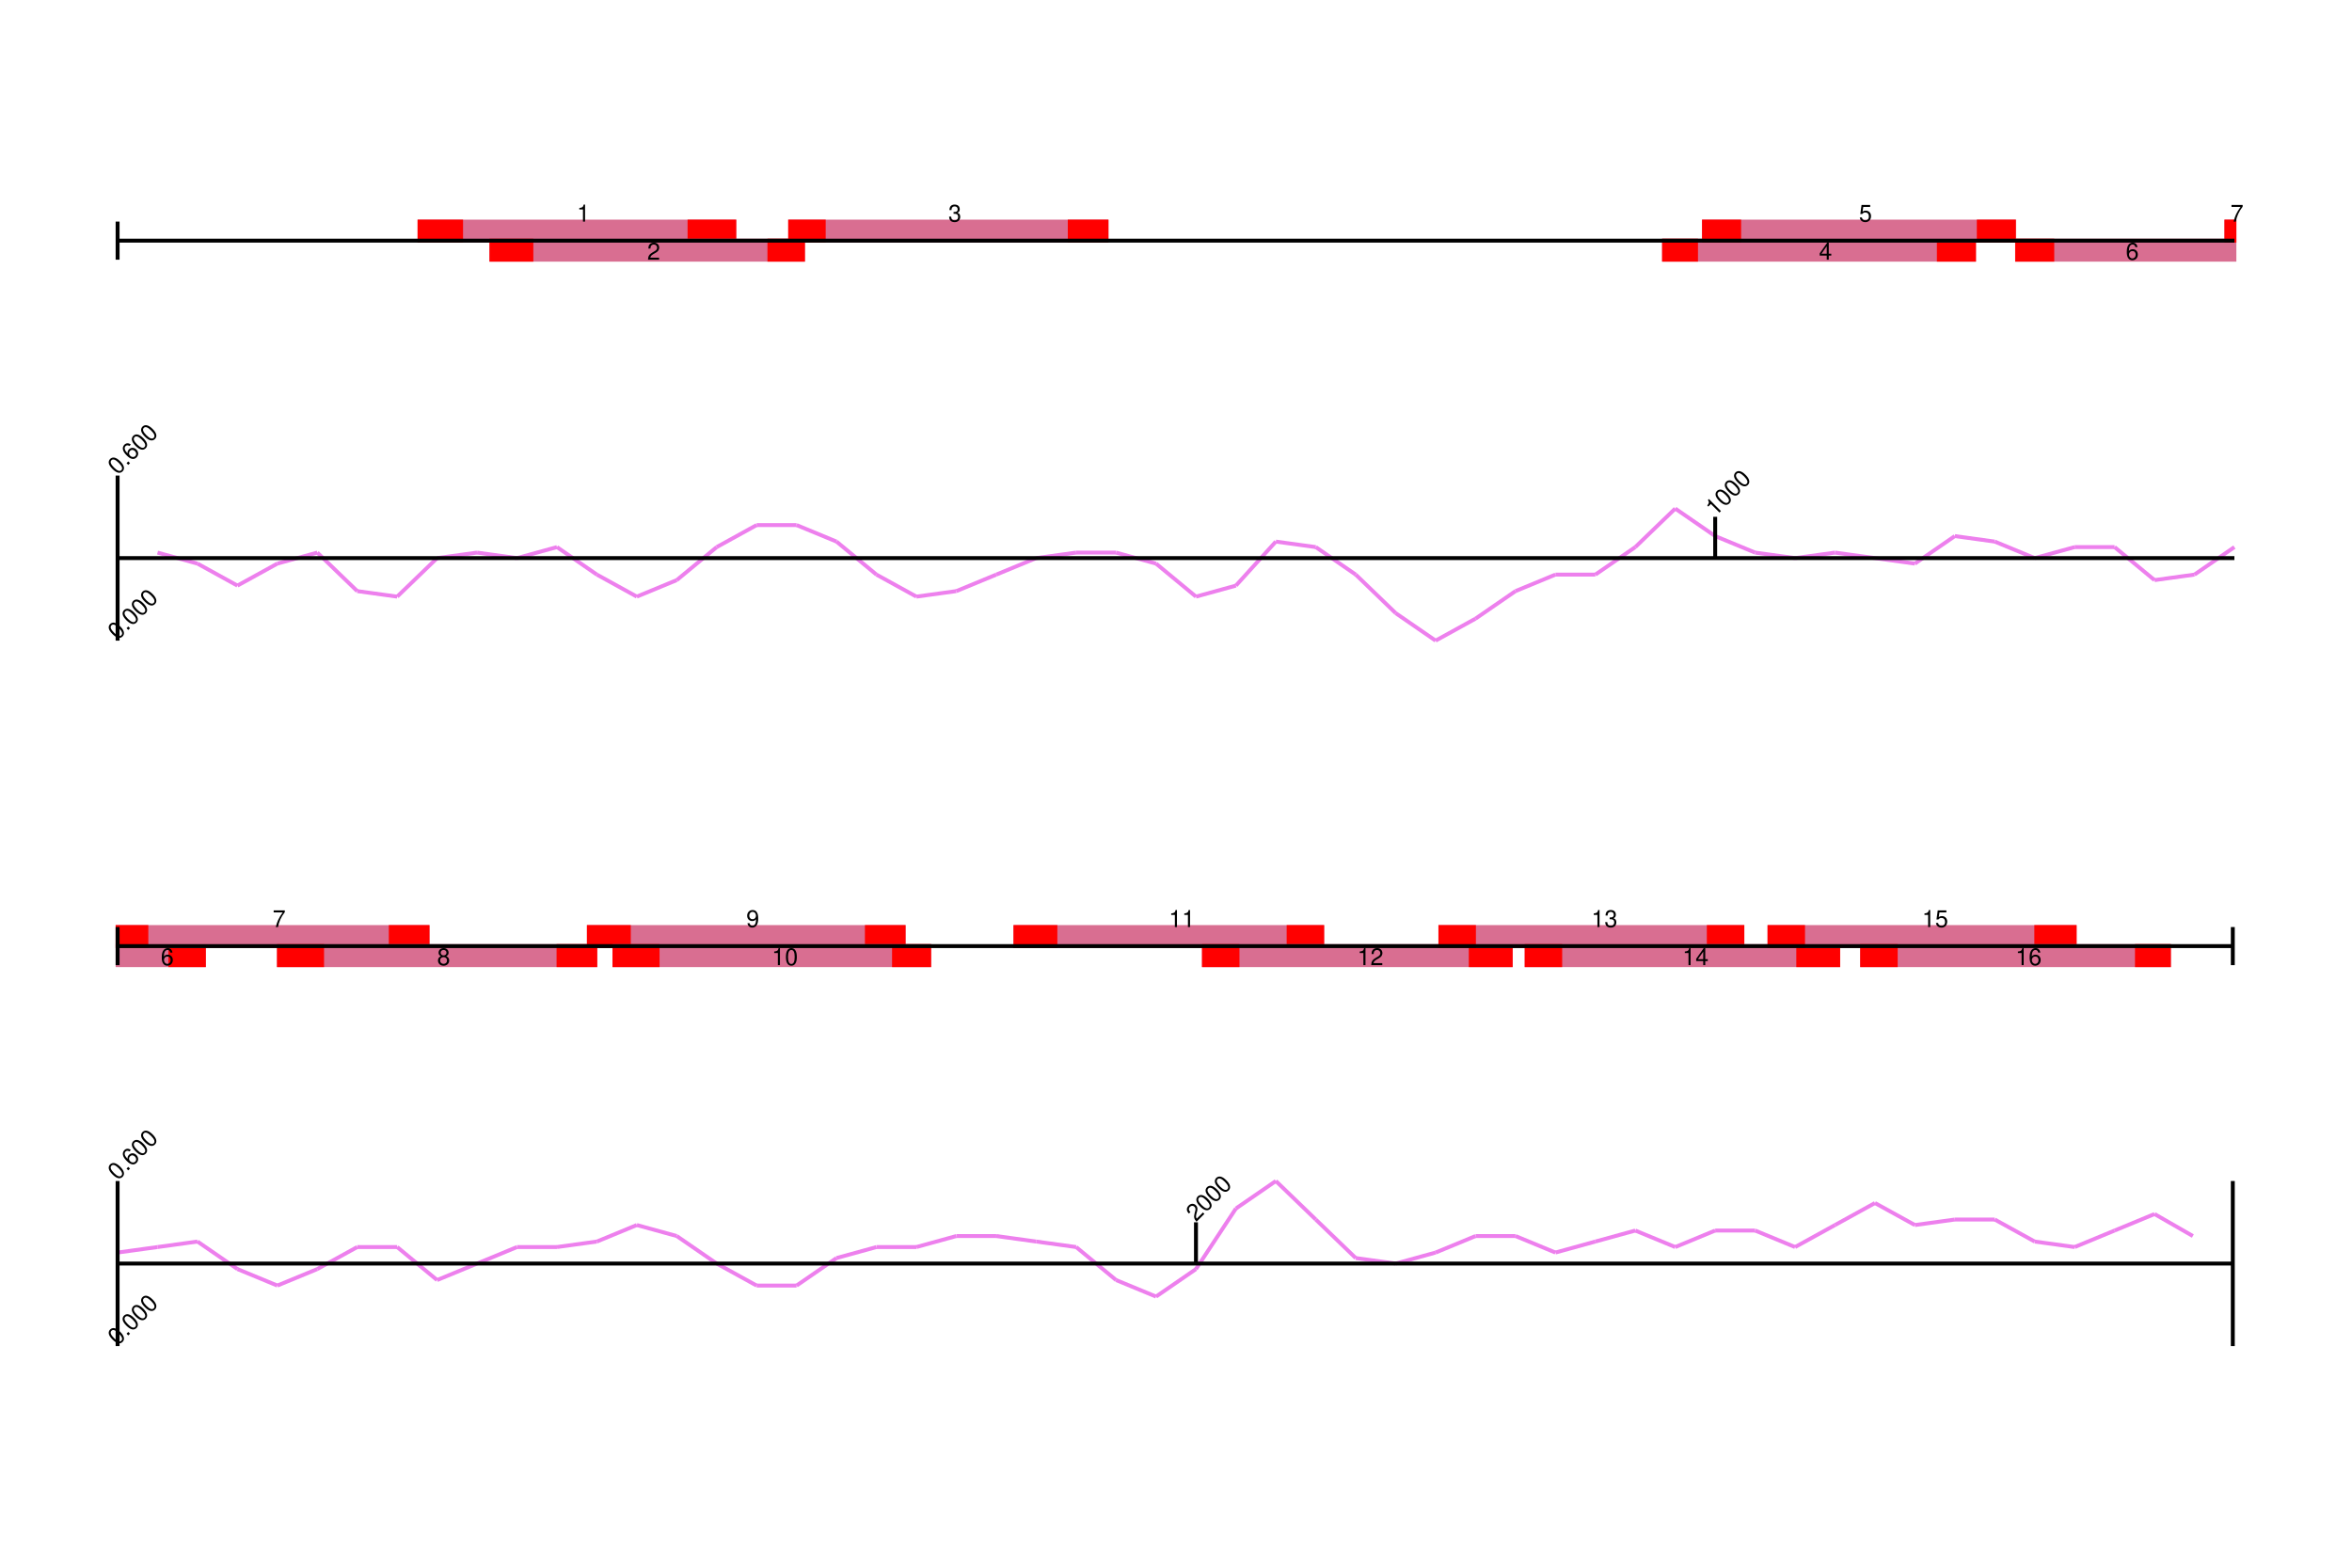
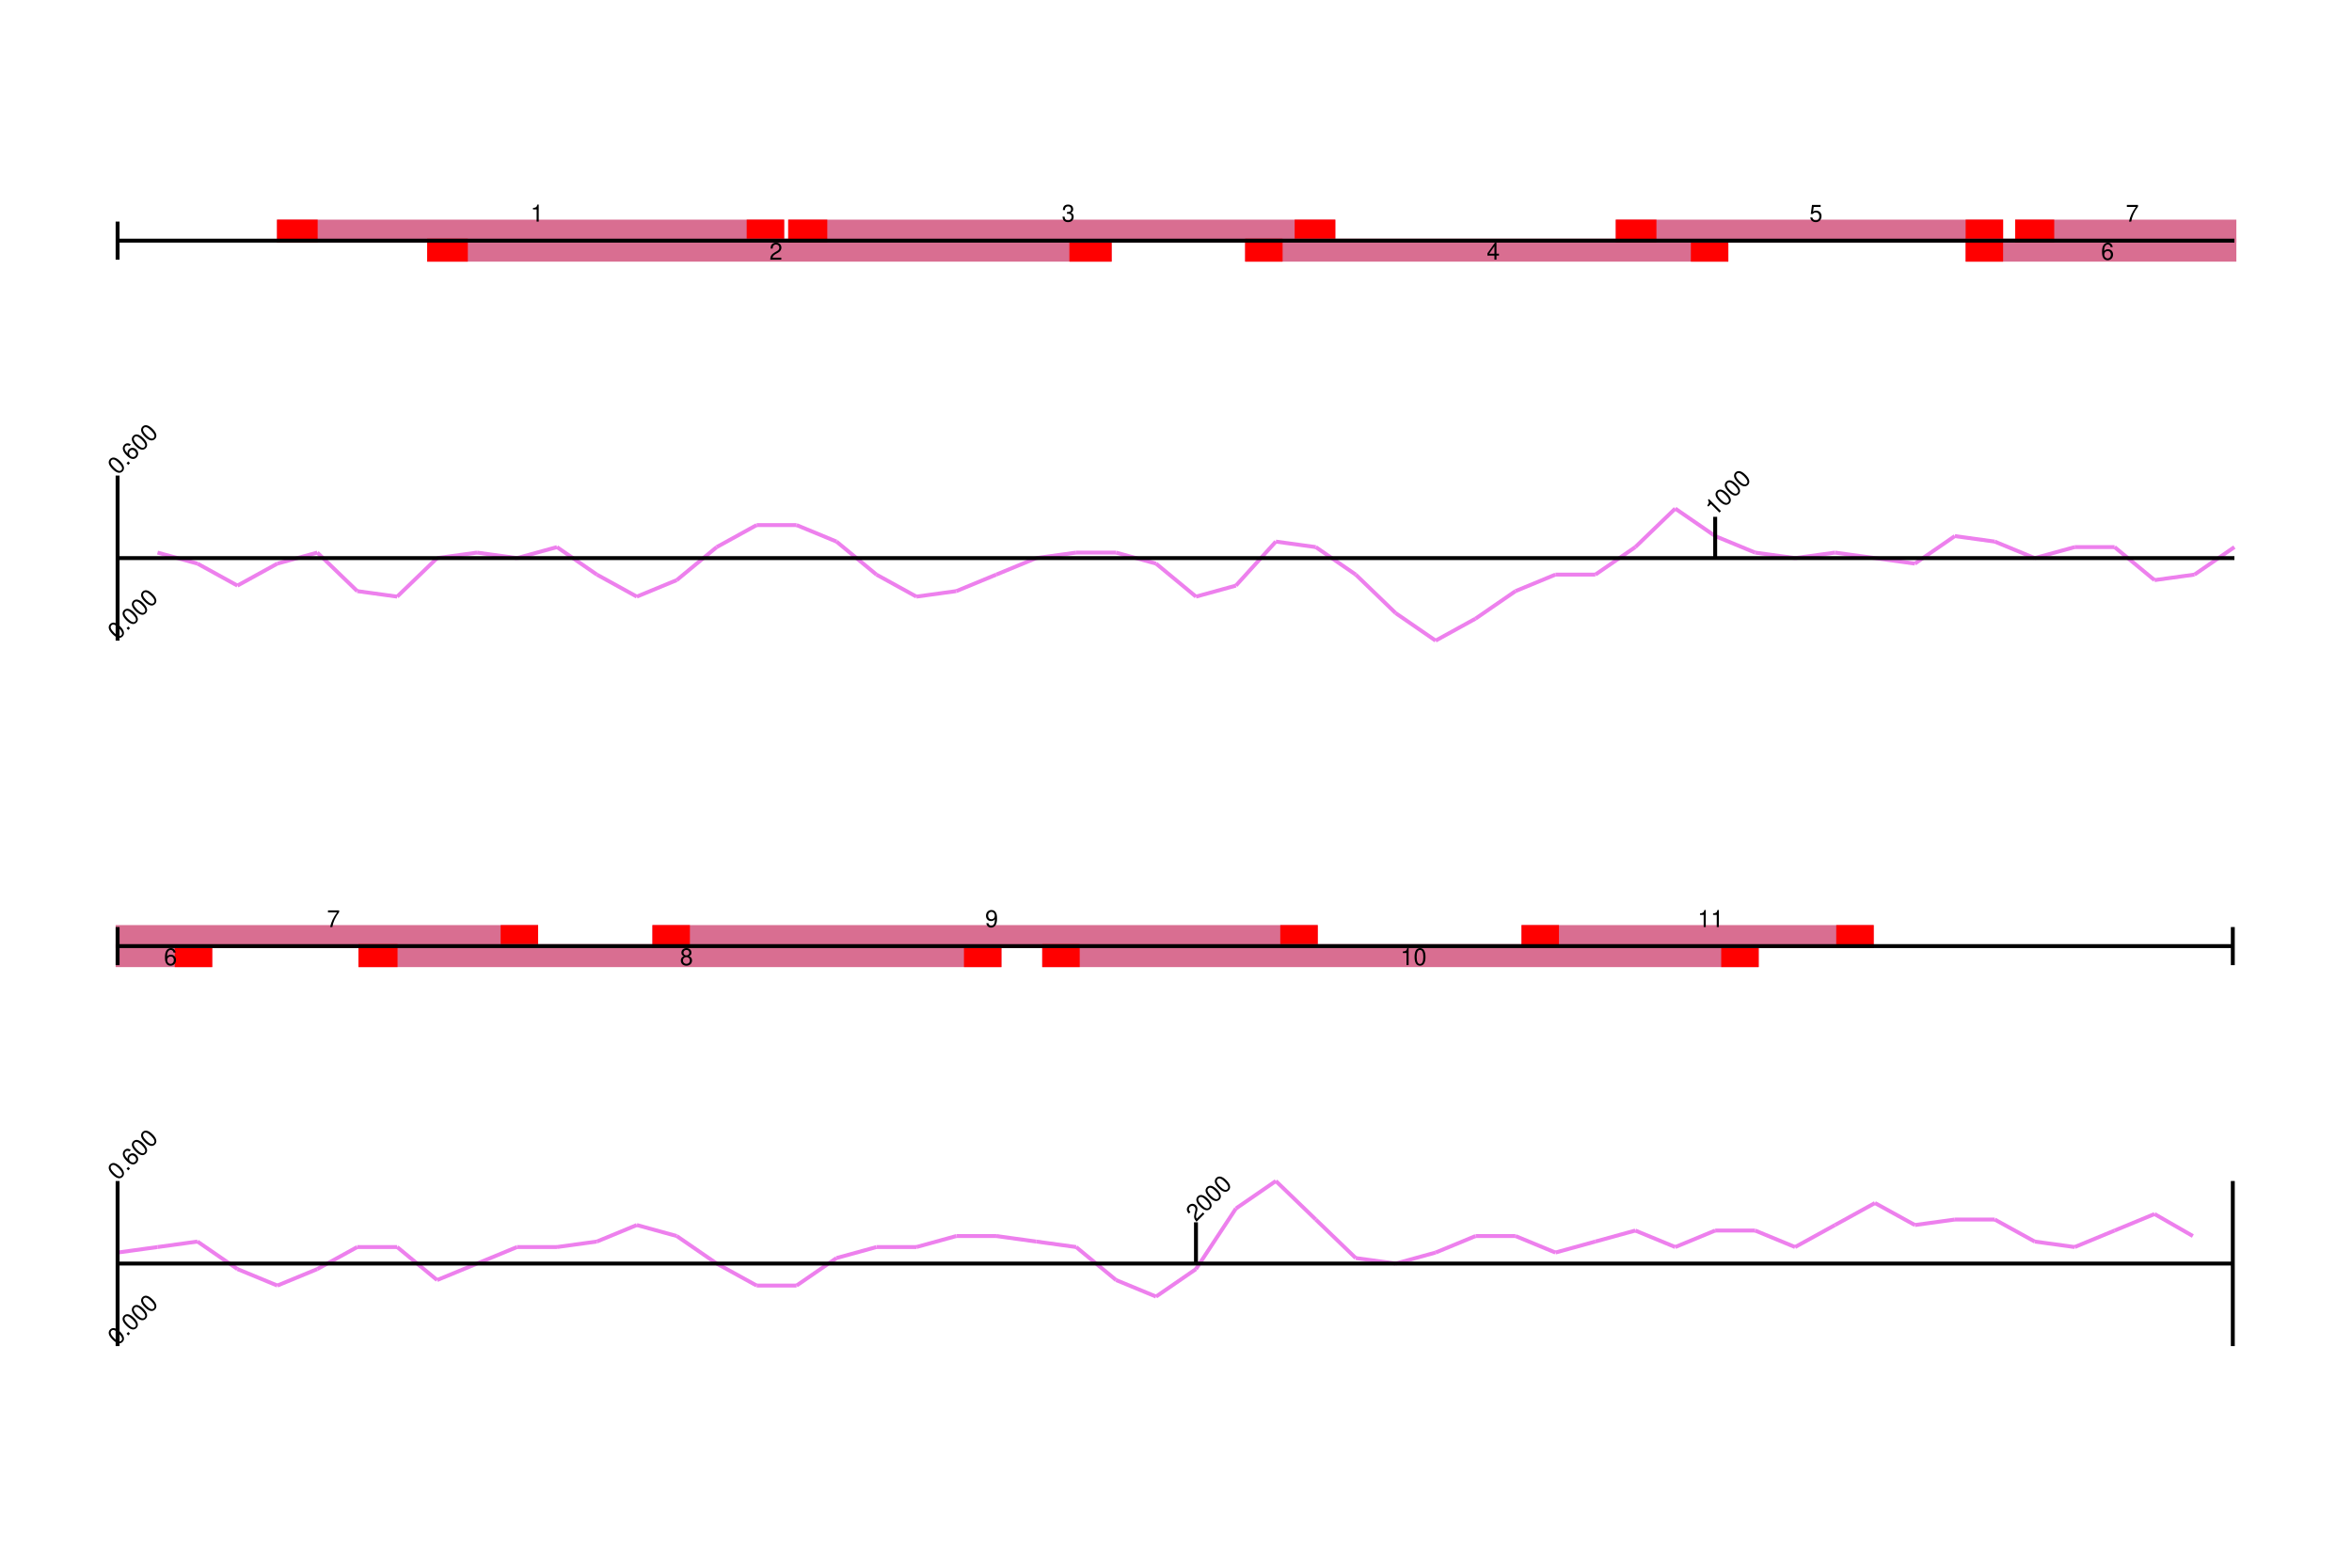
- <svg xmlns="http://www.w3.org/2000/svg" width="600" height="400" preserveAspectRatio="xMinYMin meet" viewBox="0 0 600 400" version="1.0" fill-rule="evenodd">
+ <svg xmlns="http://www.w3.org/2000/svg" fill-rule="evenodd" height="400" preserveAspectRatio="xMinYMin meet" version="1.0" viewBox="0 0 600 400" width="600">
  <clipPath id="clip">
-     <rect x="0" y="0" width="600" height="400" />
+     <rect height="400" width="600" x="0" y="0" />
  </clipPath>
-   <g id="group" transform="scale(1,-1) translate(0,-400)" style="clip-path: url(#clip)">
+   <g id="group" style="clip-path: url(#clip)" transform="scale(1,-1) translate(0,-400)">
    <g transform="">
      <path d="M 40.189,259.004 L 40.189,259.004 Z" style="stroke: rgb(93%,50%,93%); stroke-linecap: butt; stroke-width: 1;" />
      <path d="M 40.189,259.004 L 50.377,256.196 Z" style="stroke: rgb(93%,50%,93%); stroke-linecap: butt; stroke-width: 1;" />
      <path d="M 50.377,256.196 L 60.566,250.58 Z" style="stroke: rgb(93%,50%,93%); stroke-linecap: butt; stroke-width: 1;" />
      <path d="M 60.566,250.58 L 70.755,256.196 Z" style="stroke: rgb(93%,50%,93%); stroke-linecap: butt; stroke-width: 1;" />
      <path d="M 70.755,256.196 L 80.943,259.004 Z" style="stroke: rgb(93%,50%,93%); stroke-linecap: butt; stroke-width: 1;" />
      <path d="M 80.943,259.004 L 91.132,249.176 Z" style="stroke: rgb(93%,50%,93%); stroke-linecap: butt; stroke-width: 1;" />
      <path d="M 91.132,249.176 L 101.321,247.772 Z" style="stroke: rgb(93%,50%,93%); stroke-linecap: butt; stroke-width: 1;" />
      <path d="M 101.321,247.772 L 111.509,257.6 Z" style="stroke: rgb(93%,50%,93%); stroke-linecap: butt; stroke-width: 1;" />
      <path d="M 111.509,257.6 L 121.698,259.004 Z" style="stroke: rgb(93%,50%,93%); stroke-linecap: butt; stroke-width: 1;" />
      <path d="M 121.698,259.004 L 131.887,257.6 Z" style="stroke: rgb(93%,50%,93%); stroke-linecap: butt; stroke-width: 1;" />
      <path d="M 131.887,257.6 L 142.075,260.408 Z" style="stroke: rgb(93%,50%,93%); stroke-linecap: butt; stroke-width: 1;" />
      <path d="M 142.075,260.408 L 152.264,253.388 Z" style="stroke: rgb(93%,50%,93%); stroke-linecap: butt; stroke-width: 1;" />
      <path d="M 152.264,253.388 L 162.453,247.772 Z" style="stroke: rgb(93%,50%,93%); stroke-linecap: butt; stroke-width: 1;" />
      <path d="M 162.453,247.772 L 172.642,251.984 Z" style="stroke: rgb(93%,50%,93%); stroke-linecap: butt; stroke-width: 1;" />
      <path d="M 172.642,251.984 L 182.83,260.408 Z" style="stroke: rgb(93%,50%,93%); stroke-linecap: butt; stroke-width: 1;" />
      <path d="M 182.83,260.408 L 193.019,266.024 Z" style="stroke: rgb(93%,50%,93%); stroke-linecap: butt; stroke-width: 1;" />
      <path d="M 193.019,266.024 L 203.208,266.024 Z" style="stroke: rgb(93%,50%,93%); stroke-linecap: butt; stroke-width: 1;" />
      <path d="M 203.208,266.024 L 213.396,261.812 Z" style="stroke: rgb(93%,50%,93%); stroke-linecap: butt; stroke-width: 1;" />
      <path d="M 213.396,261.812 L 223.585,253.388 Z" style="stroke: rgb(93%,50%,93%); stroke-linecap: butt; stroke-width: 1;" />
      <path d="M 223.585,253.388 L 233.774,247.772 Z" style="stroke: rgb(93%,50%,93%); stroke-linecap: butt; stroke-width: 1;" />
      <path d="M 233.774,247.772 L 243.962,249.176 Z" style="stroke: rgb(93%,50%,93%); stroke-linecap: butt; stroke-width: 1;" />
      <path d="M 243.962,249.176 L 254.151,253.388 Z" style="stroke: rgb(93%,50%,93%); stroke-linecap: butt; stroke-width: 1;" />
      <path d="M 254.151,253.388 L 264.34,257.6 Z" style="stroke: rgb(93%,50%,93%); stroke-linecap: butt; stroke-width: 1;" />
      <path d="M 264.34,257.6 L 274.528,259.004 Z" style="stroke: rgb(93%,50%,93%); stroke-linecap: butt; stroke-width: 1;" />
      <path d="M 274.528,259.004 L 284.717,259.004 Z" style="stroke: rgb(93%,50%,93%); stroke-linecap: butt; stroke-width: 1;" />
      <path d="M 284.717,259.004 L 294.906,256.196 Z" style="stroke: rgb(93%,50%,93%); stroke-linecap: butt; stroke-width: 1;" />
      <path d="M 294.906,256.196 L 305.094,247.772 Z" style="stroke: rgb(93%,50%,93%); stroke-linecap: butt; stroke-width: 1;" />
      <path d="M 305.094,247.772 L 315.283,250.58 Z" style="stroke: rgb(93%,50%,93%); stroke-linecap: butt; stroke-width: 1;" />
      <path d="M 315.283,250.58 L 325.472,261.812 Z" style="stroke: rgb(93%,50%,93%); stroke-linecap: butt; stroke-width: 1;" />
      <path d="M 325.472,261.812 L 335.66,260.408 Z" style="stroke: rgb(93%,50%,93%); stroke-linecap: butt; stroke-width: 1;" />
      <path d="M 335.66,260.408 L 345.849,253.388 Z" style="stroke: rgb(93%,50%,93%); stroke-linecap: butt; stroke-width: 1;" />
      <path d="M 345.849,253.388 L 356.038,243.56 Z" style="stroke: rgb(93%,50%,93%); stroke-linecap: butt; stroke-width: 1;" />
      <path d="M 356.038,243.56 L 366.226,236.54 Z" style="stroke: rgb(93%,50%,93%); stroke-linecap: butt; stroke-width: 1;" />
      <path d="M 366.226,236.54 L 376.415,242.156 Z" style="stroke: rgb(93%,50%,93%); stroke-linecap: butt; stroke-width: 1;" />
      <path d="M 376.415,242.156 L 386.604,249.176 Z" style="stroke: rgb(93%,50%,93%); stroke-linecap: butt; stroke-width: 1;" />
      <path d="M 386.604,249.176 L 396.792,253.388 Z" style="stroke: rgb(93%,50%,93%); stroke-linecap: butt; stroke-width: 1;" />
      <path d="M 396.792,253.388 L 406.981,253.388 Z" style="stroke: rgb(93%,50%,93%); stroke-linecap: butt; stroke-width: 1;" />
      <path d="M 406.981,253.388 L 417.17,260.408 Z" style="stroke: rgb(93%,50%,93%); stroke-linecap: butt; stroke-width: 1;" />
      <path d="M 417.17,260.408 L 427.358,270.236 Z" style="stroke: rgb(93%,50%,93%); stroke-linecap: butt; stroke-width: 1;" />
      <path d="M 427.358,270.236 L 437.547,263.216 Z" style="stroke: rgb(93%,50%,93%); stroke-linecap: butt; stroke-width: 1;" />
      <path d="M 437.547,263.216 L 447.736,259.004 Z" style="stroke: rgb(93%,50%,93%); stroke-linecap: butt; stroke-width: 1;" />
      <path d="M 447.736,259.004 L 457.925,257.6 Z" style="stroke: rgb(93%,50%,93%); stroke-linecap: butt; stroke-width: 1;" />
      <path d="M 457.925,257.6 L 468.113,259.004 Z" style="stroke: rgb(93%,50%,93%); stroke-linecap: butt; stroke-width: 1;" />
      <path d="M 468.113,259.004 L 478.302,257.6 Z" style="stroke: rgb(93%,50%,93%); stroke-linecap: butt; stroke-width: 1;" />
      <path d="M 478.302,257.6 L 488.491,256.196 Z" style="stroke: rgb(93%,50%,93%); stroke-linecap: butt; stroke-width: 1;" />
      <path d="M 488.491,256.196 L 498.679,263.216 Z" style="stroke: rgb(93%,50%,93%); stroke-linecap: butt; stroke-width: 1;" />
      <path d="M 498.679,263.216 L 508.868,261.812 Z" style="stroke: rgb(93%,50%,93%); stroke-linecap: butt; stroke-width: 1;" />
      <path d="M 508.868,261.812 L 519.057,257.6 Z" style="stroke: rgb(93%,50%,93%); stroke-linecap: butt; stroke-width: 1;" />
      <path d="M 519.057,257.6 L 529.245,260.408 Z" style="stroke: rgb(93%,50%,93%); stroke-linecap: butt; stroke-width: 1;" />
      <path d="M 529.245,260.408 L 539.434,260.408 Z" style="stroke: rgb(93%,50%,93%); stroke-linecap: butt; stroke-width: 1;" />
      <path d="M 539.434,260.408 L 549.623,251.984 Z" style="stroke: rgb(93%,50%,93%); stroke-linecap: butt; stroke-width: 1;" />
      <path d="M 549.623,251.984 L 559.811,253.388 Z" style="stroke: rgb(93%,50%,93%); stroke-linecap: butt; stroke-width: 1;" />
      <path d="M 559.811,253.388 L 570,260.408 Z" style="stroke: rgb(93%,50%,93%); stroke-linecap: butt; stroke-width: 1;" />
      <path d="M 30,80.408 L 30,80.408 Z" style="stroke: rgb(93%,50%,93%); stroke-linecap: butt; stroke-width: 1;" />
      <path d="M 30,80.408 L 40.189,81.812 Z" style="stroke: rgb(93%,50%,93%); stroke-linecap: butt; stroke-width: 1;" />
      <path d="M 40.189,81.812 L 50.377,83.216 Z" style="stroke: rgb(93%,50%,93%); stroke-linecap: butt; stroke-width: 1;" />
      <path d="M 50.377,83.216 L 60.566,76.196 Z" style="stroke: rgb(93%,50%,93%); stroke-linecap: butt; stroke-width: 1;" />
      <path d="M 60.566,76.196 L 70.755,71.984 Z" style="stroke: rgb(93%,50%,93%); stroke-linecap: butt; stroke-width: 1;" />
      <path d="M 70.755,71.984 L 80.943,76.196 Z" style="stroke: rgb(93%,50%,93%); stroke-linecap: butt; stroke-width: 1;" />
      <path d="M 80.943,76.196 L 91.132,81.812 Z" style="stroke: rgb(93%,50%,93%); stroke-linecap: butt; stroke-width: 1;" />
      <path d="M 91.132,81.812 L 101.321,81.812 Z" style="stroke: rgb(93%,50%,93%); stroke-linecap: butt; stroke-width: 1;" />
      <path d="M 101.321,81.812 L 111.509,73.388 Z" style="stroke: rgb(93%,50%,93%); stroke-linecap: butt; stroke-width: 1;" />
      <path d="M 111.509,73.388 L 121.698,77.6 Z" style="stroke: rgb(93%,50%,93%); stroke-linecap: butt; stroke-width: 1;" />
      <path d="M 121.698,77.6 L 131.887,81.812 Z" style="stroke: rgb(93%,50%,93%); stroke-linecap: butt; stroke-width: 1;" />
      <path d="M 131.887,81.812 L 142.075,81.812 Z" style="stroke: rgb(93%,50%,93%); stroke-linecap: butt; stroke-width: 1;" />
      <path d="M 142.075,81.812 L 152.264,83.216 Z" style="stroke: rgb(93%,50%,93%); stroke-linecap: butt; stroke-width: 1;" />
      <path d="M 152.264,83.216 L 162.453,87.428 Z" style="stroke: rgb(93%,50%,93%); stroke-linecap: butt; stroke-width: 1;" />
      <path d="M 162.453,87.428 L 172.642,84.62 Z" style="stroke: rgb(93%,50%,93%); stroke-linecap: butt; stroke-width: 1;" />
      <path d="M 172.642,84.62 L 182.83,77.6 Z" style="stroke: rgb(93%,50%,93%); stroke-linecap: butt; stroke-width: 1;" />
      <path d="M 182.83,77.6 L 193.019,71.984 Z" style="stroke: rgb(93%,50%,93%); stroke-linecap: butt; stroke-width: 1;" />
      <path d="M 193.019,71.984 L 203.208,71.984 Z" style="stroke: rgb(93%,50%,93%); stroke-linecap: butt; stroke-width: 1;" />
      <path d="M 203.208,71.984 L 213.396,79.004 Z" style="stroke: rgb(93%,50%,93%); stroke-linecap: butt; stroke-width: 1;" />
      <path d="M 213.396,79.004 L 223.585,81.812 Z" style="stroke: rgb(93%,50%,93%); stroke-linecap: butt; stroke-width: 1;" />
      <path d="M 223.585,81.812 L 233.774,81.812 Z" style="stroke: rgb(93%,50%,93%); stroke-linecap: butt; stroke-width: 1;" />
      <path d="M 233.774,81.812 L 243.962,84.62 Z" style="stroke: rgb(93%,50%,93%); stroke-linecap: butt; stroke-width: 1;" />
      <path d="M 243.962,84.62 L 254.151,84.62 Z" style="stroke: rgb(93%,50%,93%); stroke-linecap: butt; stroke-width: 1;" />
      <path d="M 254.151,84.62 L 264.34,83.216 Z" style="stroke: rgb(93%,50%,93%); stroke-linecap: butt; stroke-width: 1;" />
      <path d="M 264.34,83.216 L 274.528,81.812 Z" style="stroke: rgb(93%,50%,93%); stroke-linecap: butt; stroke-width: 1;" />
      <path d="M 274.528,81.812 L 284.717,73.388 Z" style="stroke: rgb(93%,50%,93%); stroke-linecap: butt; stroke-width: 1;" />
      <path d="M 284.717,73.388 L 294.906,69.176 Z" style="stroke: rgb(93%,50%,93%); stroke-linecap: butt; stroke-width: 1;" />
      <path d="M 294.906,69.176 L 305.094,76.196 Z" style="stroke: rgb(93%,50%,93%); stroke-linecap: butt; stroke-width: 1;" />
      <path d="M 305.094,76.196 L 315.283,91.64 Z" style="stroke: rgb(93%,50%,93%); stroke-linecap: butt; stroke-width: 1;" />
      <path d="M 315.283,91.64 L 325.472,98.66 Z" style="stroke: rgb(93%,50%,93%); stroke-linecap: butt; stroke-width: 1;" />
      <path d="M 325.472,98.66 L 335.66,88.832 Z" style="stroke: rgb(93%,50%,93%); stroke-linecap: butt; stroke-width: 1;" />
      <path d="M 335.66,88.832 L 345.849,79.004 Z" style="stroke: rgb(93%,50%,93%); stroke-linecap: butt; stroke-width: 1;" />
      <path d="M 345.849,79.004 L 356.038,77.6 Z" style="stroke: rgb(93%,50%,93%); stroke-linecap: butt; stroke-width: 1;" />
      <path d="M 356.038,77.6 L 366.226,80.408 Z" style="stroke: rgb(93%,50%,93%); stroke-linecap: butt; stroke-width: 1;" />
      <path d="M 366.226,80.408 L 376.415,84.62 Z" style="stroke: rgb(93%,50%,93%); stroke-linecap: butt; stroke-width: 1;" />
      <path d="M 376.415,84.62 L 386.604,84.62 Z" style="stroke: rgb(93%,50%,93%); stroke-linecap: butt; stroke-width: 1;" />
      <path d="M 386.604,84.62 L 396.792,80.408 Z" style="stroke: rgb(93%,50%,93%); stroke-linecap: butt; stroke-width: 1;" />
      <path d="M 396.792,80.408 L 406.981,83.216 Z" style="stroke: rgb(93%,50%,93%); stroke-linecap: butt; stroke-width: 1;" />
      <path d="M 406.981,83.216 L 417.17,86.024 Z" style="stroke: rgb(93%,50%,93%); stroke-linecap: butt; stroke-width: 1;" />
      <path d="M 417.17,86.024 L 427.358,81.812 Z" style="stroke: rgb(93%,50%,93%); stroke-linecap: butt; stroke-width: 1;" />
      <path d="M 427.358,81.812 L 437.547,86.024 Z" style="stroke: rgb(93%,50%,93%); stroke-linecap: butt; stroke-width: 1;" />
      <path d="M 437.547,86.024 L 447.736,86.024 Z" style="stroke: rgb(93%,50%,93%); stroke-linecap: butt; stroke-width: 1;" />
      <path d="M 447.736,86.024 L 457.925,81.812 Z" style="stroke: rgb(93%,50%,93%); stroke-linecap: butt; stroke-width: 1;" />
      <path d="M 457.925,81.812 L 468.113,87.428 Z" style="stroke: rgb(93%,50%,93%); stroke-linecap: butt; stroke-width: 1;" />
      <path d="M 468.113,87.428 L 478.302,93.044 Z" style="stroke: rgb(93%,50%,93%); stroke-linecap: butt; stroke-width: 1;" />
      <path d="M 478.302,93.044 L 488.491,87.428 Z" style="stroke: rgb(93%,50%,93%); stroke-linecap: butt; stroke-width: 1;" />
      <path d="M 488.491,87.428 L 498.679,88.832 Z" style="stroke: rgb(93%,50%,93%); stroke-linecap: butt; stroke-width: 1;" />
      <path d="M 498.679,88.832 L 508.868,88.832 Z" style="stroke: rgb(93%,50%,93%); stroke-linecap: butt; stroke-width: 1;" />
      <path d="M 508.868,88.832 L 519.057,83.216 Z" style="stroke: rgb(93%,50%,93%); stroke-linecap: butt; stroke-width: 1;" />
      <path d="M 519.057,83.216 L 529.245,81.812 Z" style="stroke: rgb(93%,50%,93%); stroke-linecap: butt; stroke-width: 1;" />
      <path d="M 529.245,81.812 L 539.434,86.024 Z" style="stroke: rgb(93%,50%,93%); stroke-linecap: butt; stroke-width: 1;" />
      <path d="M 539.434,86.024 L 549.623,90.236 Z" style="stroke: rgb(93%,50%,93%); stroke-linecap: butt; stroke-width: 1;" />
      <path d="M 549.623,90.236 L 559.404,84.62 Z" style="stroke: rgb(93%,50%,93%); stroke-linecap: butt; stroke-width: 1;" />
-       <polygon points="107.026 338.6, 187.313 338.6, 187.313 343.46, 107.026 343.46" style="stroke: rgb(85%,43%,57%); stroke-linecap: butt; stroke-width: 1; fill: rgb(85%,43%,57%);" />
-       <polygon points="107.026 338.6, 117.623 338.6, 117.623 343.46, 107.026 343.46" style="stroke: rgb(100%,0%,0%); stroke-linecap: butt; stroke-width: 1; fill: rgb(100%,0%,0%);" />
-       <polygon points="175.902 338.6, 187.313 338.6, 187.313 343.46, 175.902 343.46" style="stroke: rgb(100%,0%,0%); stroke-linecap: butt; stroke-width: 1; fill: rgb(100%,0%,0%);" />
-       <polygon points="125.366 333.74, 204.838 333.74, 204.838 338.6, 125.366 338.6" style="stroke: rgb(85%,43%,57%); stroke-linecap: butt; stroke-width: 1; fill: rgb(85%,43%,57%);" />
-       <polygon points="125.366 333.74, 135.555 333.74, 135.555 338.6, 125.366 338.6" style="stroke: rgb(100%,0%,0%); stroke-linecap: butt; stroke-width: 1; fill: rgb(100%,0%,0%);" />
-       <polygon points="196.279 333.74, 204.838 333.74, 204.838 338.6, 196.279 338.6" style="stroke: rgb(100%,0%,0%); stroke-linecap: butt; stroke-width: 1; fill: rgb(100%,0%,0%);" />
-       <polygon points="201.577 338.6, 282.272 338.6, 282.272 343.46, 201.577 343.46" style="stroke: rgb(85%,43%,57%); stroke-linecap: butt; stroke-width: 1; fill: rgb(85%,43%,57%);" />
-       <polygon points="201.577 338.6, 210.136 338.6, 210.136 343.46, 201.577 343.46" style="stroke: rgb(100%,0%,0%); stroke-linecap: butt; stroke-width: 1; fill: rgb(100%,0%,0%);" />
-       <polygon points="272.898 338.6, 282.272 338.6, 282.272 343.46, 272.898 343.46" style="stroke: rgb(100%,0%,0%); stroke-linecap: butt; stroke-width: 1; fill: rgb(100%,0%,0%);" />
-       <polygon points="424.506 333.74, 503.57 333.74, 503.57 338.6, 424.506 338.6" style="stroke: rgb(85%,43%,57%); stroke-linecap: butt; stroke-width: 1; fill: rgb(85%,43%,57%);" />
-       <polygon points="424.506 333.74, 432.657 333.74, 432.657 338.6, 424.506 338.6" style="stroke: rgb(100%,0%,0%); stroke-linecap: butt; stroke-width: 1; fill: rgb(100%,0%,0%);" />
-       <polygon points="494.604 333.74, 503.57 333.74, 503.57 338.6, 494.604 338.6" style="stroke: rgb(100%,0%,0%); stroke-linecap: butt; stroke-width: 1; fill: rgb(100%,0%,0%);" />
-       <polygon points="434.694 338.6, 513.759 338.6, 513.759 343.46, 434.694 343.46" style="stroke: rgb(85%,43%,57%); stroke-linecap: butt; stroke-width: 1; fill: rgb(85%,43%,57%);" />
-       <polygon points="434.694 338.6, 443.66 338.6, 443.66 343.46, 434.694 343.46" style="stroke: rgb(100%,0%,0%); stroke-linecap: butt; stroke-width: 1; fill: rgb(100%,0%,0%);" />
-       <polygon points="504.793 338.6, 513.759 338.6, 513.759 343.46, 504.793 343.46" style="stroke: rgb(100%,0%,0%); stroke-linecap: butt; stroke-width: 1; fill: rgb(100%,0%,0%);" />
-       <polygon points="514.574 333.74, 570 333.74, 570 338.6, 514.574 338.6" style="stroke: rgb(85%,43%,57%); stroke-linecap: butt; stroke-width: 1; fill: rgb(85%,43%,57%);" />
-       <polygon points="30 153.74, 52.008 153.74, 52.008 158.6, 30 158.6" style="stroke: rgb(85%,43%,57%); stroke-linecap: butt; stroke-width: 1; fill: rgb(85%,43%,57%);" />
-       <polygon points="514.574 333.74, 523.54 333.74, 523.54 338.6, 514.574 338.6" style="stroke: rgb(100%,0%,0%); stroke-linecap: butt; stroke-width: 1; fill: rgb(100%,0%,0%);" />
-       <polygon points="43.449 153.74, 52.008 153.74, 52.008 158.6, 43.449 158.6" style="stroke: rgb(100%,0%,0%); stroke-linecap: butt; stroke-width: 1; fill: rgb(100%,0%,0%);" />
-       <polygon points="567.962 338.6, 570 338.6, 570 343.46, 567.962 343.46" style="stroke: rgb(85%,43%,57%); stroke-linecap: butt; stroke-width: 1; fill: rgb(85%,43%,57%);" />
-       <polygon points="30 158.6, 109.064 158.6, 109.064 163.46, 30 163.46" style="stroke: rgb(85%,43%,57%); stroke-linecap: butt; stroke-width: 1; fill: rgb(85%,43%,57%);" />
-       <polygon points="567.962 338.6, 570 338.6, 570 343.46, 567.962 343.46" style="stroke: rgb(100%,0%,0%); stroke-linecap: butt; stroke-width: 1; fill: rgb(100%,0%,0%);" />
-       <polygon points="30 158.6, 37.336 158.6, 37.336 163.46, 30 163.46" style="stroke: rgb(100%,0%,0%); stroke-linecap: butt; stroke-width: 1; fill: rgb(100%,0%,0%);" />
-       <polygon points="99.691 158.6, 109.064 158.6, 109.064 163.46, 99.691 163.46" style="stroke: rgb(100%,0%,0%); stroke-linecap: butt; stroke-width: 1; fill: rgb(100%,0%,0%);" />
-       <polygon points="71.162 153.74, 151.857 153.74, 151.857 158.6, 71.162 158.6" style="stroke: rgb(85%,43%,57%); stroke-linecap: butt; stroke-width: 1; fill: rgb(85%,43%,57%);" />
-       <polygon points="71.162 153.74, 82.166 153.74, 82.166 158.6, 71.162 158.6" style="stroke: rgb(100%,0%,0%); stroke-linecap: butt; stroke-width: 1; fill: rgb(100%,0%,0%);" />
-       <polygon points="142.483 153.74, 151.857 153.74, 151.857 158.6, 142.483 158.6" style="stroke: rgb(100%,0%,0%); stroke-linecap: butt; stroke-width: 1; fill: rgb(100%,0%,0%);" />
-       <polygon points="150.226 158.6, 230.513 158.6, 230.513 163.46, 150.226 163.46" style="stroke: rgb(85%,43%,57%); stroke-linecap: butt; stroke-width: 1; fill: rgb(85%,43%,57%);" />
-       <polygon points="150.226 158.6, 160.415 158.6, 160.415 163.46, 150.226 163.46" style="stroke: rgb(100%,0%,0%); stroke-linecap: butt; stroke-width: 1; fill: rgb(100%,0%,0%);" />
-       <polygon points="221.14 158.6, 230.513 158.6, 230.513 163.46, 221.14 163.46" style="stroke: rgb(100%,0%,0%); stroke-linecap: butt; stroke-width: 1; fill: rgb(100%,0%,0%);" />
-       <polygon points="156.747 153.74, 237.034 153.74, 237.034 158.6, 156.747 158.6" style="stroke: rgb(85%,43%,57%); stroke-linecap: butt; stroke-width: 1; fill: rgb(85%,43%,57%);" />
-       <polygon points="156.747 153.74, 167.751 153.74, 167.751 158.6, 156.747 158.6" style="stroke: rgb(100%,0%,0%); stroke-linecap: butt; stroke-width: 1; fill: rgb(100%,0%,0%);" />
-       <polygon points="228.068 153.74, 237.034 153.74, 237.034 158.6, 228.068 158.6" style="stroke: rgb(100%,0%,0%); stroke-linecap: butt; stroke-width: 1; fill: rgb(100%,0%,0%);" />
-       <polygon points="259.041 158.6, 337.291 158.6, 337.291 163.46, 259.041 163.46" style="stroke: rgb(85%,43%,57%); stroke-linecap: butt; stroke-width: 1; fill: rgb(85%,43%,57%);" />
-       <polygon points="259.041 158.6, 269.23 158.6, 269.23 163.46, 259.041 163.46" style="stroke: rgb(100%,0%,0%); stroke-linecap: butt; stroke-width: 1; fill: rgb(100%,0%,0%);" />
-       <polygon points="328.732 158.6, 337.291 158.6, 337.291 163.46, 328.732 163.46" style="stroke: rgb(100%,0%,0%); stroke-linecap: butt; stroke-width: 1; fill: rgb(100%,0%,0%);" />
-       <polygon points="307.132 153.74, 385.381 153.74, 385.381 158.6, 307.132 158.6" style="stroke: rgb(85%,43%,57%); stroke-linecap: butt; stroke-width: 1; fill: rgb(85%,43%,57%);" />
-       <polygon points="307.132 153.74, 315.691 153.74, 315.691 158.6, 307.132 158.6" style="stroke: rgb(100%,0%,0%); stroke-linecap: butt; stroke-width: 1; fill: rgb(100%,0%,0%);" />
-       <polygon points="375.192 153.74, 385.381 153.74, 385.381 158.6, 375.192 158.6" style="stroke: rgb(100%,0%,0%); stroke-linecap: butt; stroke-width: 1; fill: rgb(100%,0%,0%);" />
-       <polygon points="367.449 158.6, 444.476 158.6, 444.476 163.46, 367.449 163.46" style="stroke: rgb(85%,43%,57%); stroke-linecap: butt; stroke-width: 1; fill: rgb(85%,43%,57%);" />
-       <polygon points="367.449 158.6, 376.007 158.6, 376.007 163.46, 367.449 163.46" style="stroke: rgb(100%,0%,0%); stroke-linecap: butt; stroke-width: 1; fill: rgb(100%,0%,0%);" />
-       <polygon points="435.917 158.6, 444.476 158.6, 444.476 163.46, 435.917 163.46" style="stroke: rgb(100%,0%,0%); stroke-linecap: butt; stroke-width: 1; fill: rgb(100%,0%,0%);" />
-       <polygon points="389.457 153.74, 468.928 153.74, 468.928 158.6, 389.457 158.6" style="stroke: rgb(85%,43%,57%); stroke-linecap: butt; stroke-width: 1; fill: rgb(85%,43%,57%);" />
-       <polygon points="389.457 153.74, 398.015 153.74, 398.015 158.6, 389.457 158.6" style="stroke: rgb(100%,0%,0%); stroke-linecap: butt; stroke-width: 1; fill: rgb(100%,0%,0%);" />
-       <polygon points="458.74 153.74, 468.928 153.74, 468.928 158.6, 458.74 158.6" style="stroke: rgb(100%,0%,0%); stroke-linecap: butt; stroke-width: 1; fill: rgb(100%,0%,0%);" />
-       <polygon points="451.404 158.6, 529.245 158.6, 529.245 163.46, 451.404 163.46" style="stroke: rgb(85%,43%,57%); stroke-linecap: butt; stroke-width: 1; fill: rgb(85%,43%,57%);" />
-       <polygon points="451.404 158.6, 459.962 158.6, 459.962 163.46, 451.404 163.46" style="stroke: rgb(100%,0%,0%); stroke-linecap: butt; stroke-width: 1; fill: rgb(100%,0%,0%);" />
-       <polygon points="519.464 158.6, 529.245 158.6, 529.245 163.46, 519.464 163.46" style="stroke: rgb(100%,0%,0%); stroke-linecap: butt; stroke-width: 1; fill: rgb(100%,0%,0%);" />
-       <polygon points="475.041 153.74, 553.291 153.74, 553.291 158.6, 475.041 158.6" style="stroke: rgb(85%,43%,57%); stroke-linecap: butt; stroke-width: 1; fill: rgb(85%,43%,57%);" />
-       <polygon points="475.041 153.74, 483.6 153.74, 483.6 158.6, 475.041 158.6" style="stroke: rgb(100%,0%,0%); stroke-linecap: butt; stroke-width: 1; fill: rgb(100%,0%,0%);" />
-       <polygon points="545.14 153.74, 553.291 153.74, 553.291 158.6, 545.14 158.6" style="stroke: rgb(100%,0%,0%); stroke-linecap: butt; stroke-width: 1; fill: rgb(100%,0%,0%);" />
+       <polygon points="71.162 338.6, 199.54 338.6, 199.54 343.46, 71.162 343.46" style="stroke: rgb(85%,43%,57%); stroke-linecap: butt; stroke-width: 1; fill: rgb(85%,43%,57%); fill-rule: evenodd;" />
+       <polygon points="71.162 338.6, 80.536 338.6, 80.536 343.46, 71.162 343.46" style="stroke: rgb(100%,0%,0%); stroke-linecap: butt; stroke-width: 1; fill: rgb(100%,0%,0%); fill-rule: evenodd;" />
+       <polygon points="190.981 338.6, 199.54 338.6, 199.54 343.46, 190.981 343.46" style="stroke: rgb(100%,0%,0%); stroke-linecap: butt; stroke-width: 1; fill: rgb(100%,0%,0%); fill-rule: evenodd;" />
+       <polygon points="109.472 333.74, 283.087 333.74, 283.087 338.6, 109.472 338.6" style="stroke: rgb(85%,43%,57%); stroke-linecap: butt; stroke-width: 1; fill: rgb(85%,43%,57%); fill-rule: evenodd;" />
+       <polygon points="109.472 333.74, 118.845 333.74, 118.845 338.6, 109.472 338.6" style="stroke: rgb(100%,0%,0%); stroke-linecap: butt; stroke-width: 1; fill: rgb(100%,0%,0%); fill-rule: evenodd;" />
+       <polygon points="273.306 333.74, 283.087 333.74, 283.087 338.6, 273.306 338.6" style="stroke: rgb(100%,0%,0%); stroke-linecap: butt; stroke-width: 1; fill: rgb(100%,0%,0%); fill-rule: evenodd;" />
+       <polygon points="201.577 338.6, 340.143 338.6, 340.143 343.46, 201.577 343.46" style="stroke: rgb(85%,43%,57%); stroke-linecap: butt; stroke-width: 1; fill: rgb(85%,43%,57%); fill-rule: evenodd;" />
+       <polygon points="201.577 338.6, 210.543 338.6, 210.543 343.46, 201.577 343.46" style="stroke: rgb(100%,0%,0%); stroke-linecap: butt; stroke-width: 1; fill: rgb(100%,0%,0%); fill-rule: evenodd;" />
+       <polygon points="330.77 338.6, 340.143 338.6, 340.143 343.46, 330.77 343.46" style="stroke: rgb(100%,0%,0%); stroke-linecap: butt; stroke-width: 1; fill: rgb(100%,0%,0%); fill-rule: evenodd;" />
+       <polygon points="318.136 333.74, 440.4 333.74, 440.4 338.6, 318.136 338.6" style="stroke: rgb(85%,43%,57%); stroke-linecap: butt; stroke-width: 1; fill: rgb(85%,43%,57%); fill-rule: evenodd;" />
+       <polygon points="318.136 333.74, 326.694 333.74, 326.694 338.6, 318.136 338.6" style="stroke: rgb(100%,0%,0%); stroke-linecap: butt; stroke-width: 1; fill: rgb(100%,0%,0%); fill-rule: evenodd;" />
+       <polygon points="431.841 333.74, 440.4 333.74, 440.4 338.6, 431.841 338.6" style="stroke: rgb(100%,0%,0%); stroke-linecap: butt; stroke-width: 1; fill: rgb(100%,0%,0%); fill-rule: evenodd;" />
+       <polygon points="412.687 338.6, 510.498 338.6, 510.498 343.46, 412.687 343.46" style="stroke: rgb(85%,43%,57%); stroke-linecap: butt; stroke-width: 1; fill: rgb(85%,43%,57%); fill-rule: evenodd;" />
+       <polygon points="412.687 338.6, 422.06 338.6, 422.06 343.46, 412.687 343.46" style="stroke: rgb(100%,0%,0%); stroke-linecap: butt; stroke-width: 1; fill: rgb(100%,0%,0%); fill-rule: evenodd;" />
+       <polygon points="501.94 338.6, 510.498 338.6, 510.498 343.46, 501.94 343.46" style="stroke: rgb(100%,0%,0%); stroke-linecap: butt; stroke-width: 1; fill: rgb(100%,0%,0%); fill-rule: evenodd;" />
+       <polygon points="501.94 333.74, 570 333.74, 570 338.6, 501.94 338.6" style="stroke: rgb(85%,43%,57%); stroke-linecap: butt; stroke-width: 1; fill: rgb(85%,43%,57%); fill-rule: evenodd;" />
+       <polygon points="30 153.74, 53.638 153.74, 53.638 158.6, 30 158.6" style="stroke: rgb(85%,43%,57%); stroke-linecap: butt; stroke-width: 1; fill: rgb(85%,43%,57%); fill-rule: evenodd;" />
+       <polygon points="501.94 333.74, 510.498 333.74, 510.498 338.6, 501.94 338.6" style="stroke: rgb(100%,0%,0%); stroke-linecap: butt; stroke-width: 1; fill: rgb(100%,0%,0%); fill-rule: evenodd;" />
+       <polygon points="45.079 153.74, 53.638 153.74, 53.638 158.6, 45.079 158.6" style="stroke: rgb(100%,0%,0%); stroke-linecap: butt; stroke-width: 1; fill: rgb(100%,0%,0%); fill-rule: evenodd;" />
+       <polygon points="514.574 338.6, 570 338.6, 570 343.46, 514.574 343.46" style="stroke: rgb(85%,43%,57%); stroke-linecap: butt; stroke-width: 1; fill: rgb(85%,43%,57%); fill-rule: evenodd;" />
+       <polygon points="30 158.6, 136.777 158.6, 136.777 163.46, 30 163.46" style="stroke: rgb(85%,43%,57%); stroke-linecap: butt; stroke-width: 1; fill: rgb(85%,43%,57%); fill-rule: evenodd;" />
+       <polygon points="514.574 338.6, 523.54 338.6, 523.54 343.46, 514.574 343.46" style="stroke: rgb(100%,0%,0%); stroke-linecap: butt; stroke-width: 1; fill: rgb(100%,0%,0%); fill-rule: evenodd;" />
+       <polygon points="128.219 158.6, 136.777 158.6, 136.777 163.46, 128.219 163.46" style="stroke: rgb(100%,0%,0%); stroke-linecap: butt; stroke-width: 1; fill: rgb(100%,0%,0%); fill-rule: evenodd;" />
+       <polygon points="91.947 153.74, 254.966 153.74, 254.966 158.6, 91.947 158.6" style="stroke: rgb(85%,43%,57%); stroke-linecap: butt; stroke-width: 1; fill: rgb(85%,43%,57%); fill-rule: evenodd;" />
+       <polygon points="91.947 153.74, 100.913 153.74, 100.913 158.6, 91.947 158.6" style="stroke: rgb(100%,0%,0%); stroke-linecap: butt; stroke-width: 1; fill: rgb(100%,0%,0%); fill-rule: evenodd;" />
+       <polygon points="246.407 153.74, 254.966 153.74, 254.966 158.6, 246.407 158.6" style="stroke: rgb(100%,0%,0%); stroke-linecap: butt; stroke-width: 1; fill: rgb(100%,0%,0%); fill-rule: evenodd;" />
+       <polygon points="166.936 158.6, 335.66 158.6, 335.66 163.46, 166.936 163.46" style="stroke: rgb(85%,43%,57%); stroke-linecap: butt; stroke-width: 1; fill: rgb(85%,43%,57%); fill-rule: evenodd;" />
+       <polygon points="166.936 158.6, 175.494 158.6, 175.494 163.46, 166.936 163.46" style="stroke: rgb(100%,0%,0%); stroke-linecap: butt; stroke-width: 1; fill: rgb(100%,0%,0%); fill-rule: evenodd;" />
+       <polygon points="327.102 158.6, 335.66 158.6, 335.66 163.46, 327.102 163.46" style="stroke: rgb(100%,0%,0%); stroke-linecap: butt; stroke-width: 1; fill: rgb(100%,0%,0%); fill-rule: evenodd;" />
+       <polygon points="266.377 153.74, 448.143 153.74, 448.143 158.6, 266.377 158.6" style="stroke: rgb(85%,43%,57%); stroke-linecap: butt; stroke-width: 1; fill: rgb(85%,43%,57%); fill-rule: evenodd;" />
+       <polygon points="266.377 153.74, 274.936 153.74, 274.936 158.6, 266.377 158.6" style="stroke: rgb(100%,0%,0%); stroke-linecap: butt; stroke-width: 1; fill: rgb(100%,0%,0%); fill-rule: evenodd;" />
+       <polygon points="439.585 153.74, 448.143 153.74, 448.143 158.6, 439.585 158.6" style="stroke: rgb(100%,0%,0%); stroke-linecap: butt; stroke-width: 1; fill: rgb(100%,0%,0%); fill-rule: evenodd;" />
+       <polygon points="388.642 158.6, 477.487 158.6, 477.487 163.46, 388.642 163.46" style="stroke: rgb(85%,43%,57%); stroke-linecap: butt; stroke-width: 1; fill: rgb(85%,43%,57%); fill-rule: evenodd;" />
+       <polygon points="388.642 158.6, 397.2 158.6, 397.2 163.46, 388.642 163.46" style="stroke: rgb(100%,0%,0%); stroke-linecap: butt; stroke-width: 1; fill: rgb(100%,0%,0%); fill-rule: evenodd;" />
+       <polygon points="468.928 158.6, 477.487 158.6, 477.487 163.46, 468.928 163.46" style="stroke: rgb(100%,0%,0%); stroke-linecap: butt; stroke-width: 1; fill: rgb(100%,0%,0%); fill-rule: evenodd;" />
      <path d="M 30,257.6 L 570,257.6 Z" style="stroke: rgb(0%,0%,0%); stroke-linecap: butt; stroke-width: 1;" />
      <path d="M 30,236.54 L 30,278.66 Z" style="stroke: rgb(0%,0%,0%); stroke-linecap: butt; stroke-width: 1;" />
      <path d="M 569.592,56.54 L 569.592,98.66 Z" style="stroke: rgb(0%,0%,0%); stroke-linecap: butt; stroke-width: 1;" />
      <path d="M 30,77.6 L 569.592,77.6 Z" style="stroke: rgb(0%,0%,0%); stroke-linecap: butt; stroke-width: 1;" />
      <path d="M 30,56.54 L 30,98.66 Z" style="stroke: rgb(0%,0%,0%); stroke-linecap: butt; stroke-width: 1;" />
      <path d="M 437.547,257.6 L 437.547,268.13 Z" style="stroke: rgb(0%,0%,0%); stroke-linecap: butt; stroke-width: 1;" />
      <path d="M 305.094,77.6 L 305.094,88.13 Z" style="stroke: rgb(0%,0%,0%); stroke-linecap: butt; stroke-width: 1;" />
      <path d="M 30,338.6 L 570,338.6 Z" style="stroke: rgb(0%,0%,0%); stroke-linecap: butt; stroke-width: 1;" />
      <path d="M 30,333.74 L 30,343.46 Z" style="stroke: rgb(0%,0%,0%); stroke-linecap: butt; stroke-width: 1;" />
      <path d="M 569.592,153.74 L 569.592,163.46 Z" style="stroke: rgb(0%,0%,0%); stroke-linecap: butt; stroke-width: 1;" />
      <path d="M 30,158.6 L 569.592,158.6 Z" style="stroke: rgb(0%,0%,0%); stroke-linecap: butt; stroke-width: 1;" />
      <path d="M 30,153.74 L 30,163.46 Z" style="stroke: rgb(0%,0%,0%); stroke-linecap: butt; stroke-width: 1;" />
      <g transform=" matrix(0.707107,0.707107,-0.707107,0.707107,437.5472,268.13)">
-         <text x="0" y="0" style="font-family: Helvetica; font-size: 6px; fill: rgb(0%,0%,0%);" transform="translate(0,0) scale(1,-1)">1000</text>
+         <text style="font-family: Helvetica; font-size: 6px;fill: rgb(0%,0%,0%); stroke:none;" transform="translate(0,0) scale(1,-1)" x="0" y="0">1000</text>
      </g>
      <g transform=" matrix(0.707107,0.707107,-0.707107,0.707107,305.0943,88.13)">
-         <text x="0" y="0" style="font-family: Helvetica; font-size: 6px; fill: rgb(0%,0%,0%);" transform="translate(0,0) scale(1,-1)">2000</text>
+         <text style="font-family: Helvetica; font-size: 6px;fill: rgb(0%,0%,0%); stroke:none;" transform="translate(0,0) scale(1,-1)" x="0" y="0">2000</text>
      </g>
      <g transform=" matrix(0.707107,0.707107,-0.707107,0.707107,30,236.54)">
-         <text x="0" y="0" style="font-family: Helvetica; font-size: 6px; fill: rgb(0%,0%,0%);" transform="translate(0,0) scale(1,-1)">0.000</text>
+         <text style="font-family: Helvetica; font-size: 6px;fill: rgb(0%,0%,0%); stroke:none;" transform="translate(0,0) scale(1,-1)" x="0" y="0">0.000</text>
      </g>
      <g transform=" matrix(0.707107,0.707107,-0.707107,0.707107,30,278.66)">
-         <text x="0" y="0" style="font-family: Helvetica; font-size: 6px; fill: rgb(0%,0%,0%);" transform="translate(0,0) scale(1,-1)">0.600</text>
+         <text style="font-family: Helvetica; font-size: 6px;fill: rgb(0%,0%,0%); stroke:none;" transform="translate(0,0) scale(1,-1)" x="0" y="0">0.600</text>
      </g>
      <g transform=" matrix(0.707107,0.707107,-0.707107,0.707107,30,257.6)">
-         <text x="0" y="0" style="font-family: Helvetica; font-size: 6px; fill: rgb(0%,0%,0%);" transform="translate(0,0) scale(1,-1)" />
+         <text style="font-family: Helvetica; font-size: 6px;fill: rgb(0%,0%,0%); stroke:none;" transform="translate(0,0) scale(1,-1)" x="0" y="0" />
      </g>
      <g transform=" matrix(0.707107,0.707107,-0.707107,0.707107,30,56.54)">
-         <text x="0" y="0" style="font-family: Helvetica; font-size: 6px; fill: rgb(0%,0%,0%);" transform="translate(0,0) scale(1,-1)">0.000</text>
+         <text style="font-family: Helvetica; font-size: 6px;fill: rgb(0%,0%,0%); stroke:none;" transform="translate(0,0) scale(1,-1)" x="0" y="0">0.000</text>
      </g>
      <g transform=" matrix(0.707107,0.707107,-0.707107,0.707107,30,98.66)">
-         <text x="0" y="0" style="font-family: Helvetica; font-size: 6px; fill: rgb(0%,0%,0%);" transform="translate(0,0) scale(1,-1)">0.600</text>
+         <text style="font-family: Helvetica; font-size: 6px;fill: rgb(0%,0%,0%); stroke:none;" transform="translate(0,0) scale(1,-1)" x="0" y="0">0.600</text>
      </g>
      <g transform=" matrix(0.707107,0.707107,-0.707107,0.707107,30,77.6)">
-         <text x="0" y="0" style="font-family: Helvetica; font-size: 6px; fill: rgb(0%,0%,0%);" transform="translate(0,0) scale(1,-1)" />
-       </g>
-       <g transform=" matrix(1,0,-0,1,147.1698,343.46)">
-         <text x="0" y="0" style="font-family: Helvetica; font-size: 6px; fill: rgb(0%,0%,0%);" transform="translate(0,0) scale(1,-1)">1</text>
-       </g>
-       <g transform=" matrix(1,0,-0,1,165.1019,333.74)">
-         <text x="0" y="0" style="font-family: Helvetica; font-size: 6px; fill: rgb(0%,0%,0%);" transform="translate(0,0) scale(1,-1)">2</text>
-       </g>
-       <g transform=" matrix(1,0,-0,1,241.9245,343.46)">
-         <text x="0" y="0" style="font-family: Helvetica; font-size: 6px; fill: rgb(0%,0%,0%);" transform="translate(0,0) scale(1,-1)">3</text>
-       </g>
-       <g transform=" matrix(1,0,-0,1,464.0377,333.74)">
-         <text x="0" y="0" style="font-family: Helvetica; font-size: 6px; fill: rgb(0%,0%,0%);" transform="translate(0,0) scale(1,-1)">4</text>
-       </g>
-       <g transform=" matrix(1,0,-0,1,474.2264,343.46)">
-         <text x="0" y="0" style="font-family: Helvetica; font-size: 6px; fill: rgb(0%,0%,0%);" transform="translate(0,0) scale(1,-1)">5</text>
-       </g>
-       <g transform=" matrix(1,0,-0,1,542.2868,333.74)">
-         <text x="0" y="0" style="font-family: Helvetica; font-size: 6px; fill: rgb(0%,0%,0%);" transform="translate(0,0) scale(1,-1)">6</text>
-       </g>
-       <g transform=" matrix(1,0,-0,1,41.00377,153.74)">
-         <text x="0" y="0" style="font-family: Helvetica; font-size: 6px; fill: rgb(0%,0%,0%);" transform="translate(0,0) scale(1,-1)">6</text>
-       </g>
-       <g transform=" matrix(1,0,-0,1,568.9811,343.46)">
-         <text x="0" y="0" style="font-family: Helvetica; font-size: 6px; fill: rgb(0%,0%,0%);" transform="translate(0,0) scale(1,-1)">7</text>
-       </g>
-       <g transform=" matrix(1,0,-0,1,69.53208,163.46)">
-         <text x="0" y="0" style="font-family: Helvetica; font-size: 6px; fill: rgb(0%,0%,0%);" transform="translate(0,0) scale(1,-1)">7</text>
-       </g>
-       <g transform=" matrix(1,0,-0,1,111.5094,153.74)">
-         <text x="0" y="0" style="font-family: Helvetica; font-size: 6px; fill: rgb(0%,0%,0%);" transform="translate(0,0) scale(1,-1)">8</text>
-       </g>
-       <g transform=" matrix(1,0,-0,1,190.3698,163.46)">
-         <text x="0" y="0" style="font-family: Helvetica; font-size: 6px; fill: rgb(0%,0%,0%);" transform="translate(0,0) scale(1,-1)">9</text>
-       </g>
-       <g transform=" matrix(1,0,-0,1,196.8906,153.74)">
-         <text x="0" y="0" style="font-family: Helvetica; font-size: 6px; fill: rgb(0%,0%,0%);" transform="translate(0,0) scale(1,-1)">10</text>
-       </g>
-       <g transform=" matrix(1,0,-0,1,298.166,163.46)">
-         <text x="0" y="0" style="font-family: Helvetica; font-size: 6px; fill: rgb(0%,0%,0%);" transform="translate(0,0) scale(1,-1)">11</text>
-       </g>
-       <g transform=" matrix(1,0,-0,1,346.2566,153.74)">
-         <text x="0" y="0" style="font-family: Helvetica; font-size: 6px; fill: rgb(0%,0%,0%);" transform="translate(0,0) scale(1,-1)">12</text>
-       </g>
-       <g transform=" matrix(1,0,-0,1,405.9623,163.46)">
-         <text x="0" y="0" style="font-family: Helvetica; font-size: 6px; fill: rgb(0%,0%,0%);" transform="translate(0,0) scale(1,-1)">13</text>
-       </g>
-       <g transform=" matrix(1,0,-0,1,429.1925,153.74)">
-         <text x="0" y="0" style="font-family: Helvetica; font-size: 6px; fill: rgb(0%,0%,0%);" transform="translate(0,0) scale(1,-1)">14</text>
-       </g>
-       <g transform=" matrix(1,0,-0,1,490.3245,163.46)">
-         <text x="0" y="0" style="font-family: Helvetica; font-size: 6px; fill: rgb(0%,0%,0%);" transform="translate(0,0) scale(1,-1)">15</text>
-       </g>
-       <g transform=" matrix(1,0,-0,1,514.166,153.74)">
-         <text x="0" y="0" style="font-family: Helvetica; font-size: 6px; fill: rgb(0%,0%,0%);" transform="translate(0,0) scale(1,-1)">16</text>
+         <text style="font-family: Helvetica; font-size: 6px;fill: rgb(0%,0%,0%); stroke:none;" transform="translate(0,0) scale(1,-1)" x="0" y="0" />
+       </g>
+       <g transform=" matrix(1,0,-0,1,135.3509,343.46)">
+         <text style="font-family: Helvetica; font-size: 6px;fill: rgb(0%,0%,0%); stroke:none;" transform="translate(0,0) scale(1,-1)" x="0" y="0">1</text>
+       </g>
+       <g transform=" matrix(1,0,-0,1,196.2792,333.74)">
+         <text style="font-family: Helvetica; font-size: 6px;fill: rgb(0%,0%,0%); stroke:none;" transform="translate(0,0) scale(1,-1)" x="0" y="0">2</text>
+       </g>
+       <g transform=" matrix(1,0,-0,1,270.8604,343.46)">
+         <text style="font-family: Helvetica; font-size: 6px;fill: rgb(0%,0%,0%); stroke:none;" transform="translate(0,0) scale(1,-1)" x="0" y="0">3</text>
+       </g>
+       <g transform=" matrix(1,0,-0,1,379.2679,333.74)">
+         <text style="font-family: Helvetica; font-size: 6px;fill: rgb(0%,0%,0%); stroke:none;" transform="translate(0,0) scale(1,-1)" x="0" y="0">4</text>
+       </g>
+       <g transform=" matrix(1,0,-0,1,461.5925,343.46)">
+         <text style="font-family: Helvetica; font-size: 6px;fill: rgb(0%,0%,0%); stroke:none;" transform="translate(0,0) scale(1,-1)" x="0" y="0">5</text>
+       </g>
+       <g transform=" matrix(1,0,-0,1,535.9698,333.74)">
+         <text style="font-family: Helvetica; font-size: 6px;fill: rgb(0%,0%,0%); stroke:none;" transform="translate(0,0) scale(1,-1)" x="0" y="0">6</text>
+       </g>
+       <g transform=" matrix(1,0,-0,1,41.81887,153.74)">
+         <text style="font-family: Helvetica; font-size: 6px;fill: rgb(0%,0%,0%); stroke:none;" transform="translate(0,0) scale(1,-1)" x="0" y="0">6</text>
+       </g>
+       <g transform=" matrix(1,0,-0,1,542.2868,343.46)">
+         <text style="font-family: Helvetica; font-size: 6px;fill: rgb(0%,0%,0%); stroke:none;" transform="translate(0,0) scale(1,-1)" x="0" y="0">7</text>
+       </g>
+       <g transform=" matrix(1,0,-0,1,83.38868,163.46)">
+         <text style="font-family: Helvetica; font-size: 6px;fill: rgb(0%,0%,0%); stroke:none;" transform="translate(0,0) scale(1,-1)" x="0" y="0">7</text>
+       </g>
+       <g transform=" matrix(1,0,-0,1,173.4566,153.74)">
+         <text style="font-family: Helvetica; font-size: 6px;fill: rgb(0%,0%,0%); stroke:none;" transform="translate(0,0) scale(1,-1)" x="0" y="0">8</text>
+       </g>
+       <g transform=" matrix(1,0,-0,1,251.2981,163.46)">
+         <text style="font-family: Helvetica; font-size: 6px;fill: rgb(0%,0%,0%); stroke:none;" transform="translate(0,0) scale(1,-1)" x="0" y="0">9</text>
+       </g>
+       <g transform=" matrix(1,0,-0,1,357.2604,153.74)">
+         <text style="font-family: Helvetica; font-size: 6px;fill: rgb(0%,0%,0%); stroke:none;" transform="translate(0,0) scale(1,-1)" x="0" y="0">10</text>
+       </g>
+       <g transform=" matrix(1,0,-0,1,433.0642,163.46)">
+         <text style="font-family: Helvetica; font-size: 6px;fill: rgb(0%,0%,0%); stroke:none;" transform="translate(0,0) scale(1,-1)" x="0" y="0">11</text>
      </g>
    </g>
  </g>
</svg>
